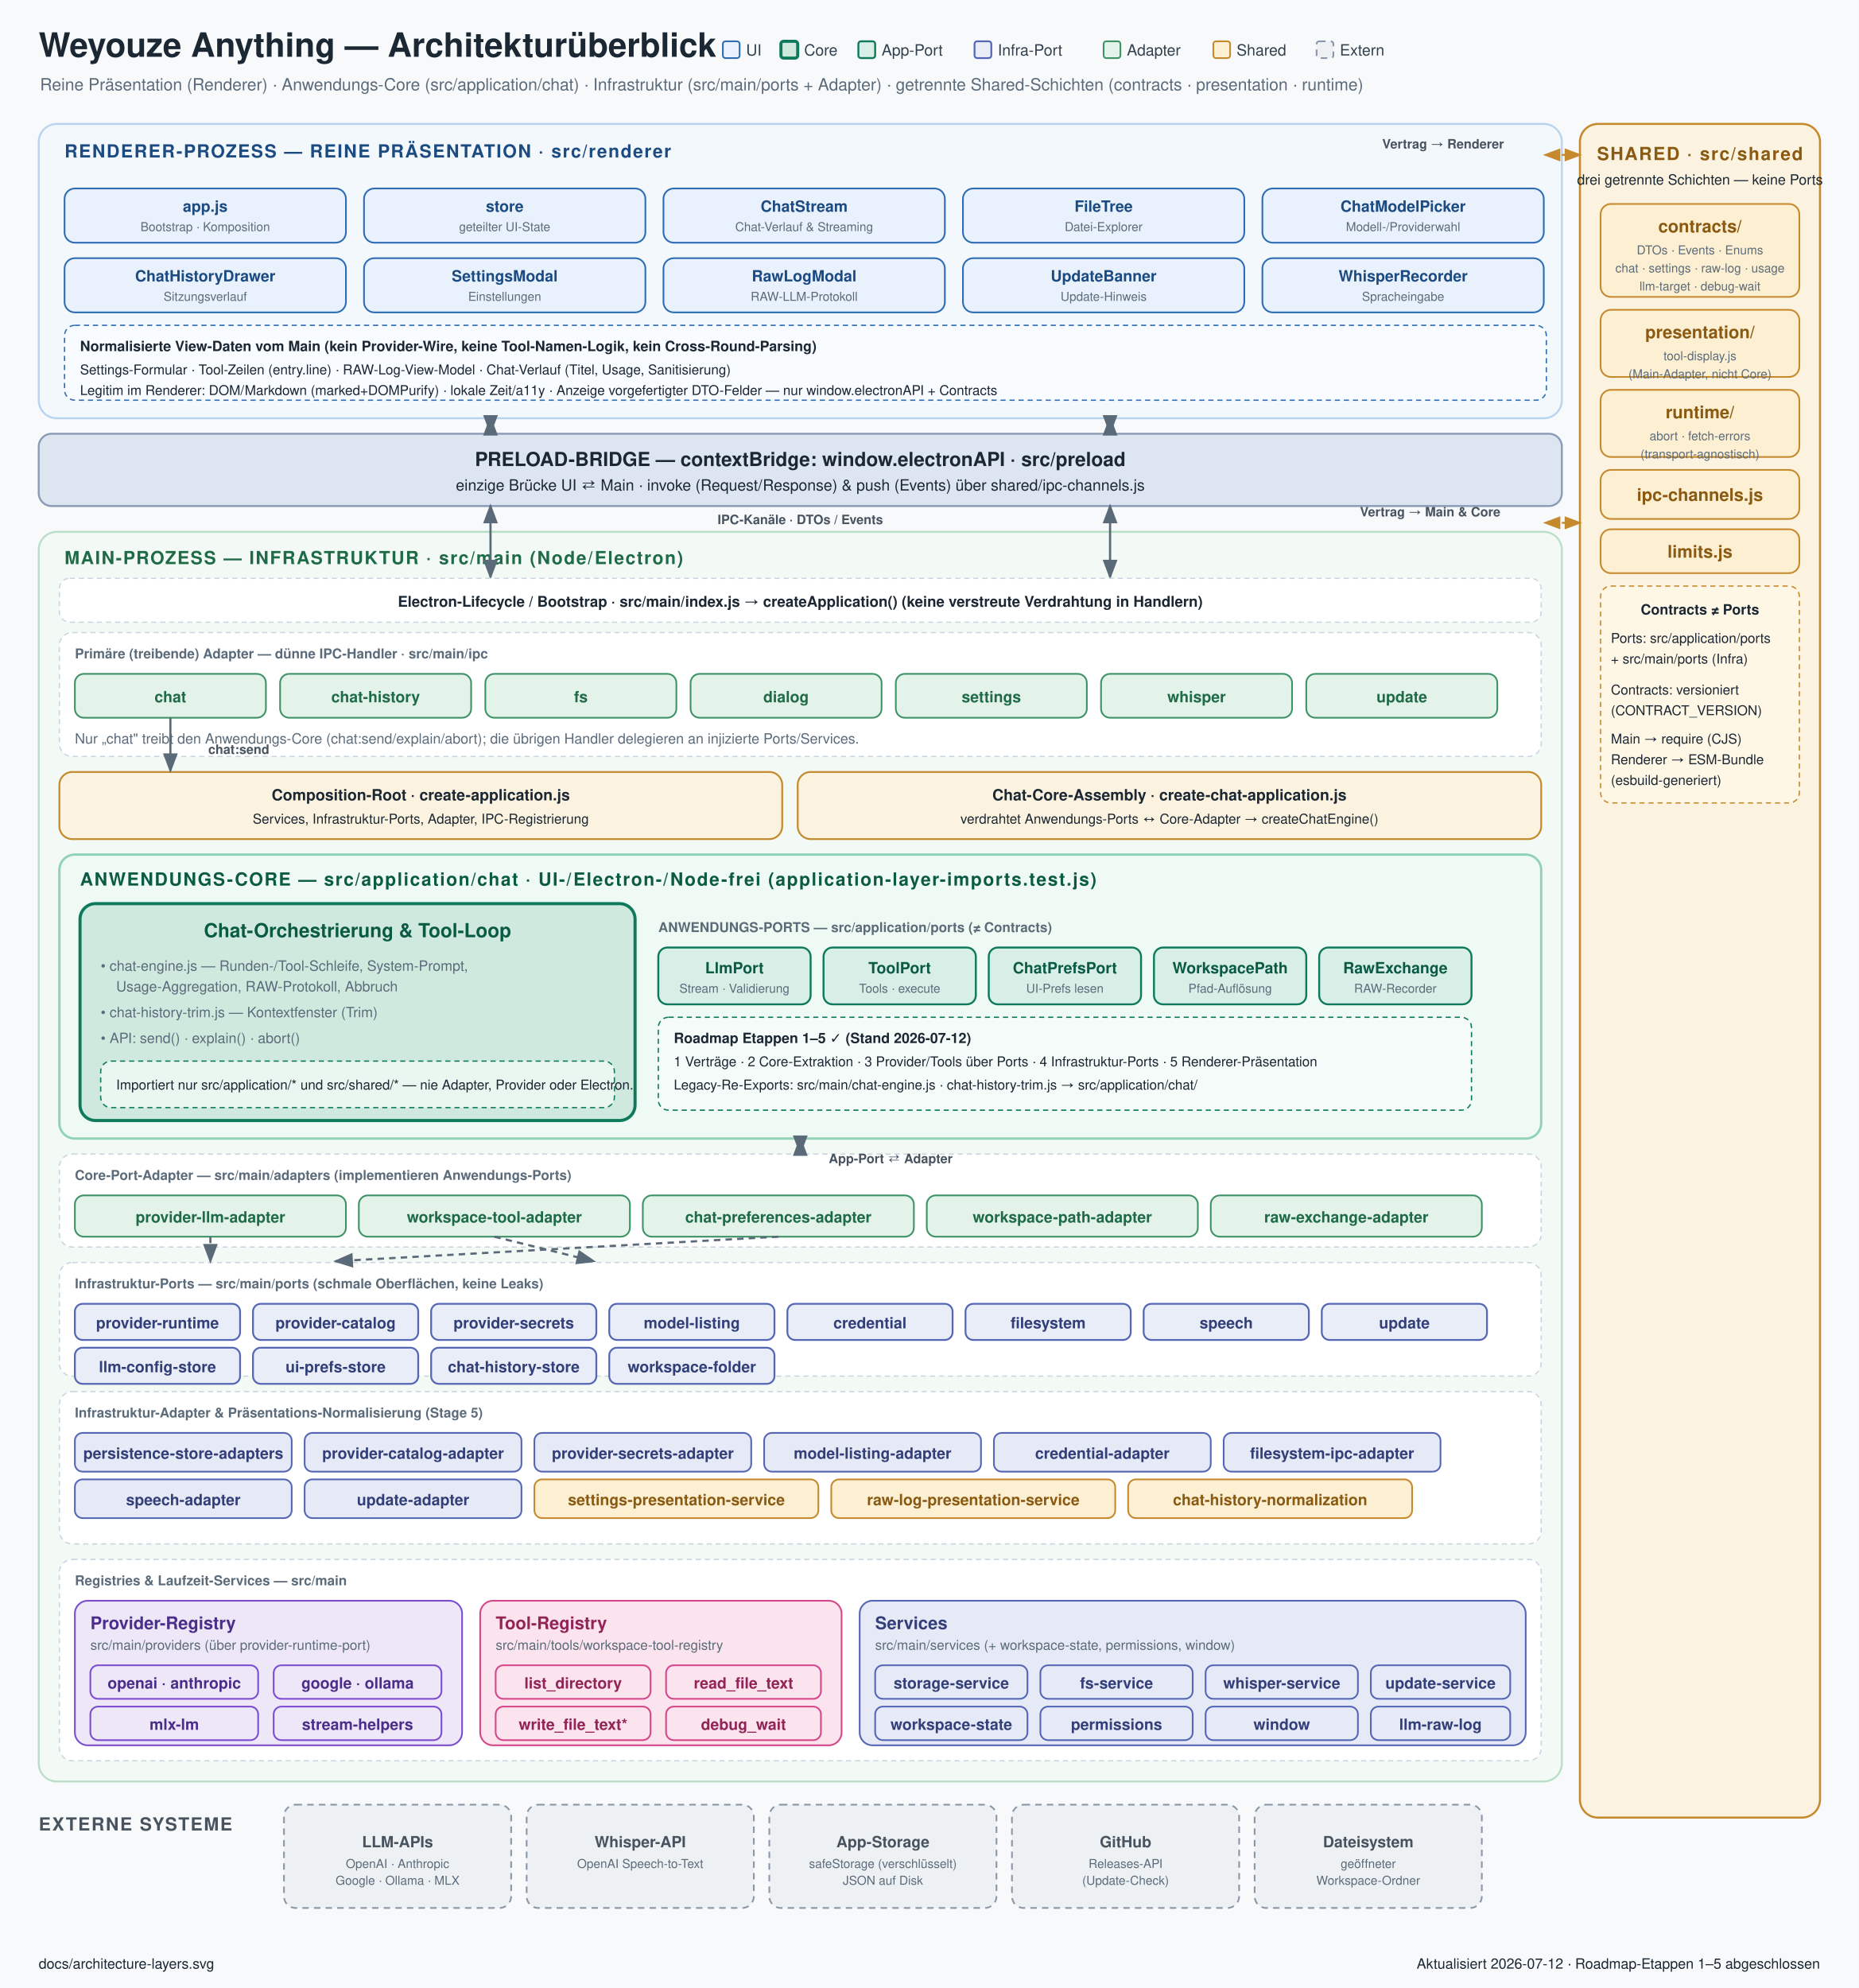
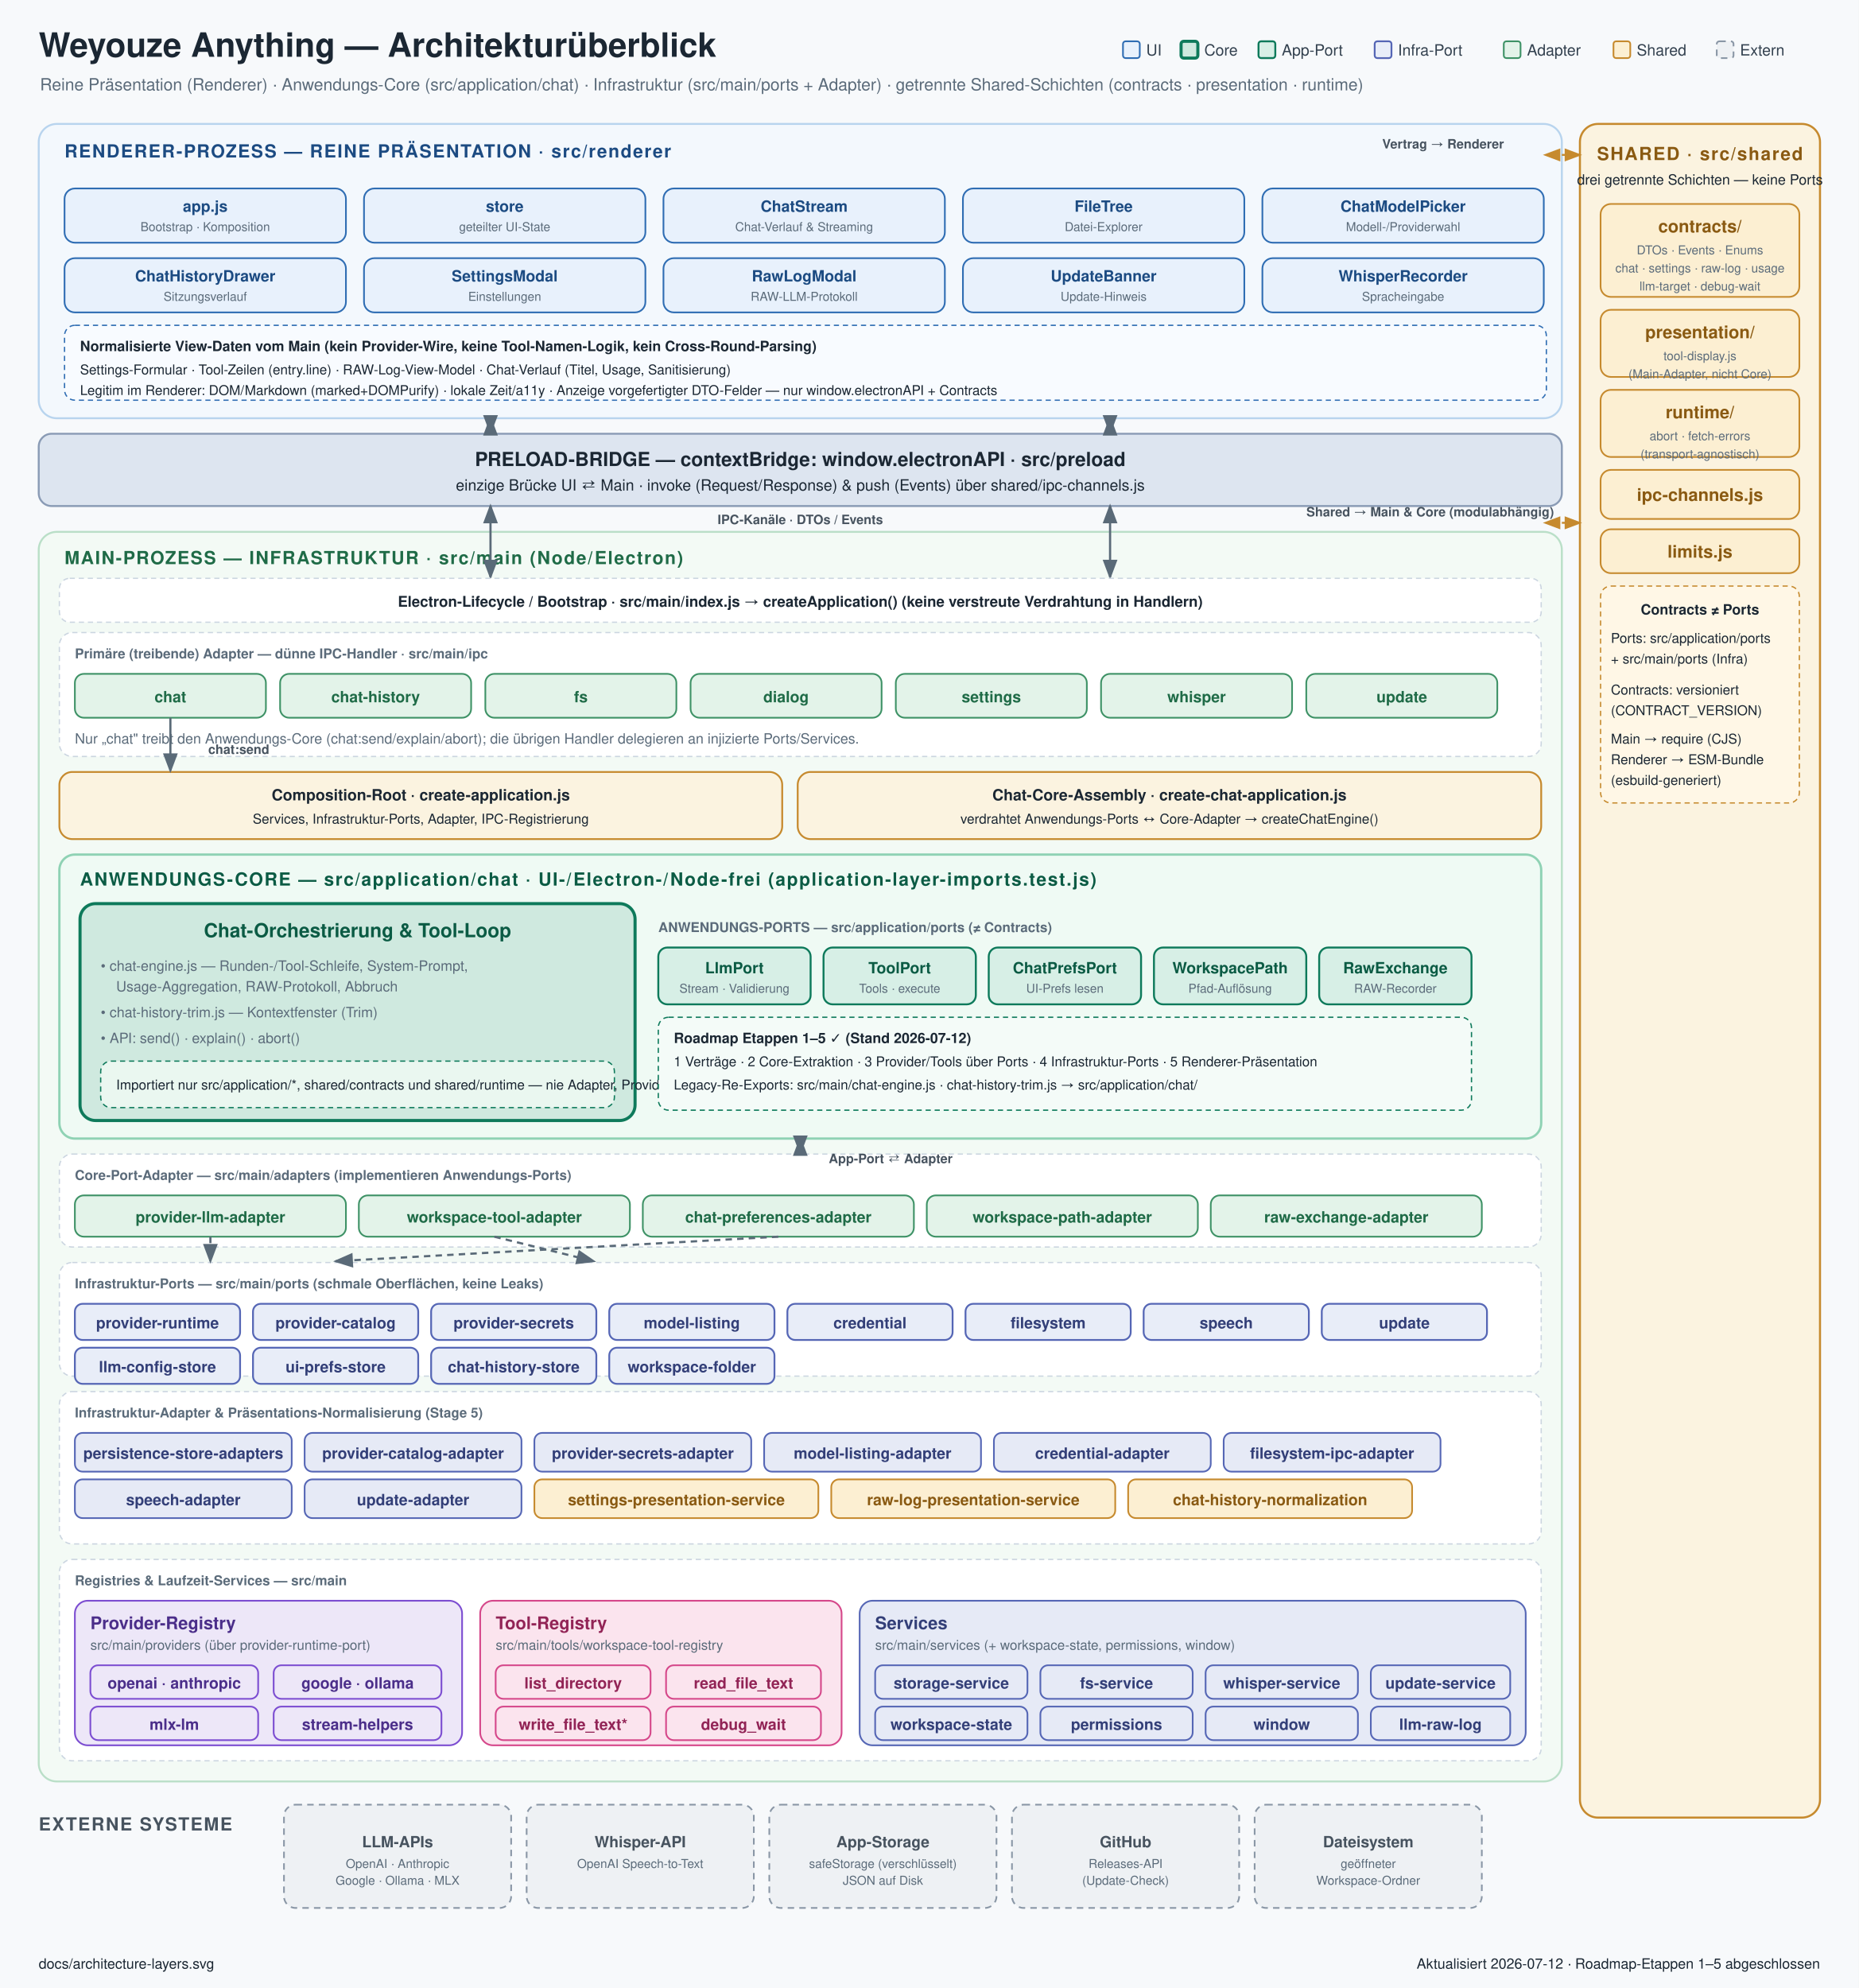
<svg xmlns="http://www.w3.org/2000/svg" viewBox="0 0 1440 1540" width="1440" height="1540" role="img" aria-labelledby="title desc" font-family="'Segoe UI', Helvetica, Arial, sans-serif">
  <defs>
    <marker id="ah" viewBox="0 0 8 6" markerWidth="9" markerHeight="7" refX="7" refY="3" orient="auto-start-reverse">
      <path d="M0,0 L8,3 L0,6 Z" fill="#5a6a78" />
    </marker>
    <marker id="ahc" viewBox="0 0 8 6" markerWidth="9" markerHeight="7" refX="7" refY="3" orient="auto-start-reverse">
      <path d="M0,0 L8,3 L0,6 Z" fill="#c68a2e" />
    </marker>
    <style>
      text{fill:#1b2733}
      .t-title{font-size:26px;font-weight:700}
      .t-sub{font-size:13px;fill:#5b6b7a}
      .zlabel{font-size:14px;font-weight:700;letter-spacing:1px}
      .btitle{font-size:13.5px;font-weight:700}
      .bsub{font-size:10.5px;fill:#5b6b7a}
      .chip{font-size:12px;font-weight:600;text-anchor:middle}
      .chipsub{font-size:9.5px;fill:#5b6b7a;text-anchor:middle}
      .note{font-size:11px;fill:#5b6b7a}
      .arrlbl{font-size:10px;fill:#47535f;font-weight:600;text-anchor:middle}
      .legend{font-size:12px;fill:#33414f}
      .tt-ui{fill:#1c4b82}.tt-hand{fill:#1f6b47}.tt-prov{fill:#4b2e8a}
      .tt-tool{fill:#922456}.tt-svc{fill:#333f78}.tt-ext{fill:#47535f}
      .tt-core{fill:#0b5b44}.tt-contract{fill:#8a5a12}
      rect.ui{fill:#e8f1fc;stroke:#2f6db3;stroke-width:1.3}
      rect.hand{fill:#e3f3e9;stroke:#3e9266;stroke-width:1.3}
      rect.prov{fill:#ede7f8;stroke:#7c4dd1;stroke-width:1.3}
      rect.tool{fill:#fbe4ee;stroke:#d5478a;stroke-width:1.3}
      rect.svc{fill:#e6eaf6;stroke:#5566b5;stroke-width:1.3}
      rect.ext{fill:#eef1f4;stroke:#8a97a6;stroke-width:1.3;stroke-dasharray:5 4}
      rect.core{fill:#cfe9df;stroke:#0e7a5b;stroke-width:2.4}
      rect.port{fill:#d7efe6;stroke:#0e7a5b;stroke-width:1.5}
      rect.iport{fill:#e8edf8;stroke:#5566b5;stroke-width:1.4}
      rect.contract{fill:#fcefd2;stroke:#c68a2e;stroke-width:1.3}
      rect.zone-ui{fill:#f3f8fd;stroke:#b8d4ee;stroke-width:1.5}
      rect.zone-core{fill:#effaf4;stroke:#8fd2b4;stroke-width:1.8}
      rect.zone-main{fill:#f3faf5;stroke:#badfc8;stroke-width:1.5}
      rect.subbox{fill:#ffffff;stroke:#cbd5e0;stroke-width:1;stroke-dasharray:4 3}
      rect.preload{fill:#dde5f0;stroke:#8a9bb5;stroke-width:1.5}
      rect.comp{fill:#fbf3e0;stroke:#c68a2e;stroke-width:1.4}
      rect.spine{fill:#fbf3e0;stroke:#c68a2e;stroke-width:1.6}
      .flow{stroke:#5a6a78;stroke-width:1.7;fill:none}
      .cflow{stroke:#c68a2e;stroke-width:1.5;fill:none;stroke-dasharray:5 4}
    </style>
  </defs>
  <rect x="0" y="0" width="1440" height="1540" fill="#f7f9fb" />
  <text class="t-title" x="30" y="44">Weyouze Anything — Architekturüberblick</text>
  <text class="t-sub" x="31" y="70">Reine Präsentation (Renderer) · Anwendungs-Core (src/application/chat) · Infrastruktur (src/main/ports + Adapter) · getrennte Shared-Schichten (contracts · presentation · runtime)</text>
  <g>
-     <rect class="ui" x="560" y="32" width="13" height="13" rx="2" />
-     <text class="legend" x="578" y="43">UI</text>
-     <rect class="core" x="605" y="32" width="13" height="13" rx="2" />
-     <text class="legend" x="623" y="43">Core</text>
-     <rect class="port" x="665" y="32" width="13" height="13" rx="2" />
-     <text class="legend" x="683" y="43">App-Port</text>
-     <rect class="iport" x="755" y="32" width="13" height="13" rx="2" />
-     <text class="legend" x="773" y="43">Infra-Port</text>
-     <rect class="hand" x="855" y="32" width="13" height="13" rx="2" />
-     <text class="legend" x="873" y="43">Adapter</text>
-     <rect class="contract" x="940" y="32" width="13" height="13" rx="2" />
-     <text class="legend" x="958" y="43">Shared</text>
-     <rect class="ext" x="1020" y="32" width="13" height="13" rx="2" />
-     <text class="legend" x="1038" y="43">Extern</text>
+     <rect class="ui" x="870" y="32" width="13" height="13" rx="2" />
+     <text class="legend" x="888" y="43">UI</text>
+     <rect class="core" x="915" y="32" width="13" height="13" rx="2" />
+     <text class="legend" x="933" y="43">Core</text>
+     <rect class="port" x="975" y="32" width="13" height="13" rx="2" />
+     <text class="legend" x="993" y="43">App-Port</text>
+     <rect class="iport" x="1065" y="32" width="13" height="13" rx="2" />
+     <text class="legend" x="1083" y="43">Infra-Port</text>
+     <rect class="hand" x="1165" y="32" width="13" height="13" rx="2" />
+     <text class="legend" x="1183" y="43">Adapter</text>
+     <rect class="contract" x="1250" y="32" width="13" height="13" rx="2" />
+     <text class="legend" x="1268" y="43">Shared</text>
+     <rect class="ext" x="1330" y="32" width="13" height="13" rx="2" />
+     <text class="legend" x="1348" y="43">Extern</text>
  </g>
  <rect class="zone-ui" x="30" y="96" width="1180" height="228" rx="14" />
  <text class="zlabel tt-ui" x="50" y="122">RENDERER-PROZESS — REINE PRÄSENTATION · src/renderer</text>
  <g>
    <rect class="ui" x="50" y="146" width="218" height="42" rx="8" />
    <text class="chip tt-ui" x="159" y="164">app.js</text>
    <text class="chipsub" x="159" y="179">Bootstrap · Komposition</text>
    <rect class="ui" x="282" y="146" width="218" height="42" rx="8" />
    <text class="chip tt-ui" x="391" y="164">store</text>
    <text class="chipsub" x="391" y="179">geteilter UI-State</text>
    <rect class="ui" x="514" y="146" width="218" height="42" rx="8" />
    <text class="chip tt-ui" x="623" y="164">ChatStream</text>
    <text class="chipsub" x="623" y="179">Chat-Verlauf &amp; Streaming</text>
    <rect class="ui" x="746" y="146" width="218" height="42" rx="8" />
    <text class="chip tt-ui" x="855" y="164">FileTree</text>
    <text class="chipsub" x="855" y="179">Datei-Explorer</text>
    <rect class="ui" x="978" y="146" width="218" height="42" rx="8" />
    <text class="chip tt-ui" x="1087" y="164">ChatModelPicker</text>
    <text class="chipsub" x="1087" y="179">Modell-/Providerwahl</text>
  </g>
  <g>
    <rect class="ui" x="50" y="200" width="218" height="42" rx="8" />
    <text class="chip tt-ui" x="159" y="218">ChatHistoryDrawer</text>
    <text class="chipsub" x="159" y="233">Sitzungsverlauf</text>
    <rect class="ui" x="282" y="200" width="218" height="42" rx="8" />
    <text class="chip tt-ui" x="391" y="218">SettingsModal</text>
    <text class="chipsub" x="391" y="233">Einstellungen</text>
    <rect class="ui" x="514" y="200" width="218" height="42" rx="8" />
    <text class="chip tt-ui" x="623" y="218">RawLogModal</text>
    <text class="chipsub" x="623" y="233">RAW-LLM-Protokoll</text>
    <rect class="ui" x="746" y="200" width="218" height="42" rx="8" />
    <text class="chip tt-ui" x="855" y="218">UpdateBanner</text>
    <text class="chipsub" x="855" y="233">Update-Hinweis</text>
    <rect class="ui" x="978" y="200" width="218" height="42" rx="8" />
    <text class="chip tt-ui" x="1087" y="218">WhisperRecorder</text>
    <text class="chipsub" x="1087" y="233">Spracheingabe</text>
  </g>
  <rect x="50" y="252" width="1148" height="58" rx="8" fill="#f8fbff" stroke="#2f6db3" stroke-width="1" stroke-dasharray="4 3" />
  <text x="62" y="272" font-size="11" font-weight="700" fill="#1c4b82">Normalisierte View-Daten vom Main (kein Provider-Wire, keine Tool-Namen-Logik, kein Cross-Round-Parsing)</text>
  <text x="62" y="290" font-size="10.5" fill="#475569">Settings-Formular · Tool-Zeilen (entry.line) · RAW-Log-View-Model · Chat-Verlauf (Titel, Usage, Sanitisierung)</text>
  <text x="62" y="306" font-size="10.5" fill="#475569">Legitim im Renderer: DOM/Markdown (marked+DOMPurify) · lokale Zeit/a11y · Anzeige vorgefertigter DTO-Felder — nur window.electronAPI + Contracts</text>
  <rect class="preload" x="30" y="336" width="1180" height="56" rx="10" />
  <text x="620" y="361" text-anchor="middle" font-size="15" font-weight="700" fill="#1e2b3d">PRELOAD-BRIDGE — contextBridge: window.electronAPI · src/preload</text>
  <text x="620" y="380" text-anchor="middle" font-size="12" fill="#475569">einzige Brücke UI ⇄ Main · invoke (Request/Response) &amp; push (Events) über shared/ipc-channels.js</text>
  <line class="flow" x1="380" y1="324" x2="380" y2="335" marker-end="url(#ah)" marker-start="url(#ah)" />
  <line class="flow" x1="860" y1="324" x2="860" y2="335" marker-end="url(#ah)" marker-start="url(#ah)" />
  <rect class="zone-main" x="30" y="412" width="1180" height="968" rx="14" />
  <text class="zlabel tt-hand" x="50" y="437">MAIN-PROZESS — INFRASTRUKTUR · src/main (Node/Electron)</text>
  <line class="flow" x1="380" y1="392" x2="380" y2="447" marker-end="url(#ah)" marker-start="url(#ah)" />
  <line class="flow" x1="860" y1="392" x2="860" y2="447" marker-end="url(#ah)" marker-start="url(#ah)" />
  <text class="arrlbl" x="620" y="406">IPC-Kanäle · DTOs / Events</text>
  <rect class="subbox" x="46" y="448" width="1148" height="34" rx="8" />
  <text x="620" y="470" text-anchor="middle" font-size="11.5" font-weight="700" fill="#47535f">Electron-Lifecycle / Bootstrap · src/main/index.js → createApplication() (keine verstreute Verdrahtung in Handlern)</text>
  <rect class="subbox" x="46" y="490" width="1148" height="96" rx="10" />
  <text class="bsub" x="58" y="510" font-weight="700" fill="#1f6b47">Primäre (treibende) Adapter — dünne IPC-Handler · src/main/ipc</text>
  <g>
    <rect class="hand" x="58" y="522" width="148" height="34" rx="7" />
    <text class="chip tt-hand" x="132" y="544">chat</text>
    <rect class="hand" x="217" y="522" width="148" height="34" rx="7" />
    <text class="chip tt-hand" x="291" y="544">chat-history</text>
    <rect class="hand" x="376" y="522" width="148" height="34" rx="7" />
    <text class="chip tt-hand" x="450" y="544">fs</text>
    <rect class="hand" x="535" y="522" width="148" height="34" rx="7" />
    <text class="chip tt-hand" x="609" y="544">dialog</text>
    <rect class="hand" x="694" y="522" width="148" height="34" rx="7" />
    <text class="chip tt-hand" x="768" y="544">settings</text>
    <rect class="hand" x="853" y="522" width="148" height="34" rx="7" />
    <text class="chip tt-hand" x="927" y="544">whisper</text>
    <rect class="hand" x="1012" y="522" width="148" height="34" rx="7" />
    <text class="chip tt-hand" x="1086" y="544">update</text>
  </g>
  <text class="note" x="58" y="576">Nur „chat" treibt den Anwendungs-Core (chat:send/explain/abort); die übrigen Handler delegieren an injizierte Ports/Services.</text>
  <rect class="comp" x="46" y="598" width="560" height="52" rx="10" />
  <text x="326" y="620" text-anchor="middle" font-size="12" font-weight="700" fill="#8a5a12">Composition-Root · create-application.js</text>
  <text x="326" y="638" text-anchor="middle" font-size="10.5" fill="#8a5a12">Services, Infrastruktur-Ports, Adapter, IPC-Registrierung</text>
  <rect class="comp" x="618" y="598" width="576" height="52" rx="10" />
  <text x="906" y="620" text-anchor="middle" font-size="12" font-weight="700" fill="#8a5a12">Chat-Core-Assembly · create-chat-application.js</text>
  <text x="906" y="638" text-anchor="middle" font-size="10.5" fill="#8a5a12">verdrahtet Anwendungs-Ports ↔ Core-Adapter → createChatEngine()</text>
  <line class="flow" x1="132" y1="556" x2="132" y2="597" marker-end="url(#ah)" />
  <text class="arrlbl" x="185" y="584">chat:send</text>
  <rect class="zone-core" x="46" y="662" width="1148" height="220" rx="12" />
  <text class="zlabel tt-core" x="62" y="686">ANWENDUNGS-CORE — src/application/chat · UI-/Electron-/Node-frei (application-layer-imports.test.js)</text>
  <rect class="core" x="62" y="700" width="430" height="168" rx="12" />
  <text x="277" y="726" text-anchor="middle" font-size="15" font-weight="700" class="tt-core">Chat-Orchestrierung &amp; Tool-Loop</text>
  <text class="note" x="78" y="752" fill="#204b3d">• chat-engine.js — Runden-/Tool-Schleife, System-Prompt,</text>
  <text class="note" x="90" y="768" fill="#204b3d">Usage-Aggregation, RAW-Protokoll, Abbruch</text>
  <text class="note" x="78" y="788" fill="#204b3d">• chat-history-trim.js — Kontextfenster (Trim)</text>
  <text class="note" x="78" y="808" fill="#204b3d">• API: send() · explain() · abort()</text>
  <rect x="78" y="822" width="398" height="36" rx="8" fill="#eaf7f0" stroke="#0e7a5b" stroke-width="1" stroke-dasharray="4 3" />
-   <text x="90" y="844" font-size="10.5" fill="#356b58">Importiert nur src/application/* und src/shared/* — nie Adapter, Provider oder Electron.</text>
+   <text x="90" y="844" font-size="10.5" fill="#356b58">Importiert nur src/application/*, shared/contracts und shared/runtime — nie Adapter, Provider oder Electron.</text>
  <text class="bsub" x="510" y="722" font-weight="700" fill="#0b5b44">ANWENDUNGS-PORTS — src/application/ports (≠ Contracts)</text>
  <g>
    <rect class="port" x="510" y="734" width="118" height="44" rx="7" />
    <text class="chip tt-core" x="569" y="754">LlmPort</text>
    <text class="chipsub" x="569" y="769">Stream · Validierung</text>
    <rect class="port" x="638" y="734" width="118" height="44" rx="7" />
    <text class="chip tt-core" x="697" y="754">ToolPort</text>
    <text class="chipsub" x="697" y="769">Tools · execute</text>
    <rect class="port" x="766" y="734" width="118" height="44" rx="7" />
    <text class="chip tt-core" x="825" y="754">ChatPrefsPort</text>
    <text class="chipsub" x="825" y="769">UI-Prefs lesen</text>
    <rect class="port" x="894" y="734" width="118" height="44" rx="7" />
    <text class="chip tt-core" x="953" y="754">WorkspacePath</text>
    <text class="chipsub" x="953" y="769">Pfad-Auflösung</text>
    <rect class="port" x="1022" y="734" width="118" height="44" rx="7" />
    <text class="chip tt-core" x="1081" y="754">RawExchange</text>
    <text class="chipsub" x="1081" y="769">RAW-Recorder</text>
  </g>
  <rect x="510" y="788" width="630" height="72" rx="8" fill="#f4fbf8" stroke="#0e7a5b" stroke-width="1" stroke-dasharray="4 3" />
  <text x="522" y="808" font-size="11" font-weight="700" fill="#0b5b44">Roadmap Etappen 1–5 ✓ (Stand 2026-07-12)</text>
  <text x="522" y="826" font-size="10.5" fill="#356b58">1 Verträge · 2 Core-Extraktion · 3 Provider/Tools über Ports · 4 Infrastruktur-Ports · 5 Renderer-Präsentation</text>
  <text x="522" y="844" font-size="10.5" fill="#356b58">Legacy-Re-Exports: src/main/chat-engine.js · chat-history-trim.js → src/application/chat/</text>
  <rect class="subbox" x="46" y="894" width="1148" height="72" rx="10" />
  <text class="bsub" x="58" y="914" font-weight="700" fill="#1f6b47">Core-Port-Adapter — src/main/adapters (implementieren Anwendungs-Ports)</text>
  <g>
    <rect class="hand" x="58" y="926" width="210" height="32" rx="7" />
    <text class="chip tt-hand" x="163" y="947">provider-llm-adapter</text>
    <rect class="hand" x="278" y="926" width="210" height="32" rx="7" />
    <text class="chip tt-hand" x="383" y="947">workspace-tool-adapter</text>
    <rect class="hand" x="498" y="926" width="210" height="32" rx="7" />
    <text class="chip tt-hand" x="603" y="947">chat-preferences-adapter</text>
    <rect class="hand" x="718" y="926" width="210" height="32" rx="7" />
    <text class="chip tt-hand" x="823" y="947">workspace-path-adapter</text>
    <rect class="hand" x="938" y="926" width="210" height="32" rx="7" />
    <text class="chip tt-hand" x="1043" y="947">raw-exchange-adapter</text>
  </g>
  <line class="flow" x1="620" y1="882" x2="620" y2="893" marker-end="url(#ah)" marker-start="url(#ah)" />
  <text class="arrlbl" x="690" y="901">App-Port ⇄ Adapter</text>
  <rect class="subbox" x="46" y="978" width="1148" height="88" rx="10" />
  <text class="bsub" x="58" y="998" font-weight="700" fill="#333f78">Infrastruktur-Ports — src/main/ports (schmale Oberflächen, keine Leaks)</text>
  <g>
    <rect class="iport" x="58" y="1010" width="128" height="28" rx="6" />
    <text class="chip tt-svc" x="122" y="1029">provider-runtime</text>
    <rect class="iport" x="196" y="1010" width="128" height="28" rx="6" />
    <text class="chip tt-svc" x="260" y="1029">provider-catalog</text>
    <rect class="iport" x="334" y="1010" width="128" height="28" rx="6" />
    <text class="chip tt-svc" x="398" y="1029">provider-secrets</text>
    <rect class="iport" x="472" y="1010" width="128" height="28" rx="6" />
    <text class="chip tt-svc" x="536" y="1029">model-listing</text>
    <rect class="iport" x="610" y="1010" width="128" height="28" rx="6" />
    <text class="chip tt-svc" x="674" y="1029">credential</text>
    <rect class="iport" x="748" y="1010" width="128" height="28" rx="6" />
    <text class="chip tt-svc" x="812" y="1029">filesystem</text>
    <rect class="iport" x="886" y="1010" width="128" height="28" rx="6" />
    <text class="chip tt-svc" x="950" y="1029">speech</text>
    <rect class="iport" x="1024" y="1010" width="128" height="28" rx="6" />
    <text class="chip tt-svc" x="1088" y="1029">update</text>
  </g>
  <g>
    <rect class="iport" x="58" y="1044" width="128" height="28" rx="6" />
    <text class="chip tt-svc" x="122" y="1063">llm-config-store</text>
    <rect class="iport" x="196" y="1044" width="128" height="28" rx="6" />
    <text class="chip tt-svc" x="260" y="1063">ui-prefs-store</text>
    <rect class="iport" x="334" y="1044" width="128" height="28" rx="6" />
    <text class="chip tt-svc" x="398" y="1063">chat-history-store</text>
    <rect class="iport" x="472" y="1044" width="128" height="28" rx="6" />
    <text class="chip tt-svc" x="536" y="1063">workspace-folder</text>
  </g>
  <rect class="subbox" x="46" y="1078" width="1148" height="118" rx="10" />
  <text class="bsub" x="58" y="1098" font-weight="700" fill="#333f78">Infrastruktur-Adapter &amp; Präsentations-Normalisierung (Stage 5)</text>
  <g>
    <rect class="svc" x="58" y="1110" width="168" height="30" rx="6" />
    <text class="chip tt-svc" x="142" y="1130">persistence-store-adapters</text>
    <rect class="svc" x="236" y="1110" width="168" height="30" rx="6" />
    <text class="chip tt-svc" x="320" y="1130">provider-catalog-adapter</text>
    <rect class="svc" x="414" y="1110" width="168" height="30" rx="6" />
    <text class="chip tt-svc" x="498" y="1130">provider-secrets-adapter</text>
    <rect class="svc" x="592" y="1110" width="168" height="30" rx="6" />
    <text class="chip tt-svc" x="676" y="1130">model-listing-adapter</text>
    <rect class="svc" x="770" y="1110" width="168" height="30" rx="6" />
    <text class="chip tt-svc" x="854" y="1130">credential-adapter</text>
    <rect class="svc" x="948" y="1110" width="168" height="30" rx="6" />
    <text class="chip tt-svc" x="1032" y="1130">filesystem-ipc-adapter</text>
  </g>
  <g>
    <rect class="svc" x="58" y="1146" width="168" height="30" rx="6" />
    <text class="chip tt-svc" x="142" y="1166">speech-adapter</text>
    <rect class="svc" x="236" y="1146" width="168" height="30" rx="6" />
    <text class="chip tt-svc" x="320" y="1166">update-adapter</text>
    <rect class="contract" x="414" y="1146" width="220" height="30" rx="6" />
    <text class="chip tt-contract" x="524" y="1166">settings-presentation-service</text>
    <rect class="contract" x="644" y="1146" width="220" height="30" rx="6" />
    <text class="chip tt-contract" x="754" y="1166">raw-log-presentation-service</text>
    <rect class="contract" x="874" y="1146" width="220" height="30" rx="6" />
    <text class="chip tt-contract" x="984" y="1166">chat-history-normalization</text>
  </g>
  <rect class="subbox" x="46" y="1208" width="1148" height="156" rx="10" />
  <text class="bsub" x="58" y="1228" font-weight="700" fill="#333f78">Registries &amp; Laufzeit-Services — src/main</text>
  <rect class="prov" x="58" y="1240" width="300" height="112" rx="10" fill="#f6f2fd" />
  <text class="btitle tt-prov" x="70" y="1262">Provider-Registry</text>
  <text class="bsub" x="70" y="1278">src/main/providers (über provider-runtime-port)</text>
  <g>
    <rect class="prov" x="70" y="1290" width="130" height="26" rx="6" />
    <text class="chip tt-prov" x="135" y="1308">openai · anthropic</text>
    <rect class="prov" x="212" y="1290" width="130" height="26" rx="6" />
    <text class="chip tt-prov" x="277" y="1308">google · ollama</text>
    <rect class="prov" x="70" y="1322" width="130" height="26" rx="6" />
    <text class="chip tt-prov" x="135" y="1340">mlx-lm</text>
    <rect class="prov" x="212" y="1322" width="130" height="26" rx="6" />
    <text class="chip tt-prov" x="277" y="1340">stream-helpers</text>
  </g>
  <rect class="tool" x="372" y="1240" width="280" height="112" rx="10" fill="#fdf1f6" />
  <text class="btitle tt-tool" x="384" y="1262">Tool-Registry</text>
  <text class="bsub" x="384" y="1278">src/main/tools/workspace-tool-registry</text>
  <g>
    <rect class="tool" x="384" y="1290" width="120" height="26" rx="6" />
    <text class="chip tt-tool" x="444" y="1308">list_directory</text>
    <rect class="tool" x="516" y="1290" width="120" height="26" rx="6" />
    <text class="chip tt-tool" x="576" y="1308">read_file_text</text>
    <rect class="tool" x="384" y="1322" width="120" height="26" rx="6" />
    <text class="chip tt-tool" x="444" y="1340">write_file_text*</text>
    <rect class="tool" x="516" y="1322" width="120" height="26" rx="6" />
    <text class="chip tt-tool" x="576" y="1340">debug_wait</text>
  </g>
  <rect class="svc" x="666" y="1240" width="516" height="112" rx="10" fill="#eef1f8" />
  <text class="btitle tt-svc" x="678" y="1262">Services</text>
  <text class="bsub" x="678" y="1278">src/main/services (+ workspace-state, permissions, window)</text>
  <g>
    <rect class="svc" x="678" y="1290" width="118" height="26" rx="6" />
    <text class="chip tt-svc" x="737" y="1308">storage-service</text>
    <rect class="svc" x="806" y="1290" width="118" height="26" rx="6" />
    <text class="chip tt-svc" x="865" y="1308">fs-service</text>
    <rect class="svc" x="934" y="1290" width="118" height="26" rx="6" />
    <text class="chip tt-svc" x="993" y="1308">whisper-service</text>
    <rect class="svc" x="1062" y="1290" width="108" height="26" rx="6" />
    <text class="chip tt-svc" x="1116" y="1308">update-service</text>
    <rect class="svc" x="678" y="1322" width="118" height="26" rx="6" />
    <text class="chip tt-svc" x="737" y="1340">workspace-state</text>
    <rect class="svc" x="806" y="1322" width="118" height="26" rx="6" />
    <text class="chip tt-svc" x="865" y="1340">permissions</text>
    <rect class="svc" x="934" y="1322" width="118" height="26" rx="6" />
    <text class="chip tt-svc" x="993" y="1340">window</text>
    <rect class="svc" x="1062" y="1322" width="108" height="26" rx="6" />
    <text class="chip tt-svc" x="1116" y="1340">llm-raw-log</text>
  </g>
  <line class="flow" x1="163" y1="958" x2="163" y2="977" marker-end="url(#ah)" stroke-dasharray="5 4" />
  <line class="flow" x1="383" y1="958" x2="460" y2="977" marker-end="url(#ah)" stroke-dasharray="5 4" />
  <line class="flow" x1="603" y1="958" x2="260" y2="977" marker-end="url(#ah)" stroke-dasharray="5 4" />
  <text class="zlabel tt-ext" x="30" y="1418">EXTERNE SYSTEME</text>
  <g>
    <rect class="ext" x="220" y="1398" width="176" height="80" rx="9" />
    <text class="chip tt-ext" x="308" y="1431">LLM-APIs</text>
    <text class="chipsub" x="308" y="1447">OpenAI · Anthropic</text>
    <text class="chipsub" x="308" y="1460">Google · Ollama · MLX</text>
    <rect class="ext" x="408" y="1398" width="176" height="80" rx="9" />
    <text class="chip tt-ext" x="496" y="1431">Whisper-API</text>
    <text class="chipsub" x="496" y="1447">OpenAI Speech-to-Text</text>
    <rect class="ext" x="596" y="1398" width="176" height="80" rx="9" />
    <text class="chip tt-ext" x="684" y="1431">App-Storage</text>
    <text class="chipsub" x="684" y="1447">safeStorage (verschlüsselt)</text>
    <text class="chipsub" x="684" y="1460">JSON auf Disk</text>
    <rect class="ext" x="784" y="1398" width="176" height="80" rx="9" />
    <text class="chip tt-ext" x="872" y="1431">GitHub</text>
    <text class="chipsub" x="872" y="1447">Releases-API</text>
    <text class="chipsub" x="872" y="1460">(Update-Check)</text>
    <rect class="ext" x="972" y="1398" width="176" height="80" rx="9" />
    <text class="chip tt-ext" x="1060" y="1431">Dateisystem</text>
    <text class="chipsub" x="1060" y="1447">geöffneter</text>
    <text class="chipsub" x="1060" y="1460">Workspace-Ordner</text>
  </g>
  <rect class="spine" x="1224" y="96" width="186" height="1312" rx="14" />
  <text x="1317" y="124" text-anchor="middle" class="zlabel tt-contract">SHARED · src/shared</text>
  <text x="1317" y="143" text-anchor="middle" font-size="11" fill="#8a5a12">drei getrennte Schichten — keine Ports</text>
  <rect class="contract" x="1240" y="158" width="154" height="72" rx="8" />
  <text class="btitle tt-contract" x="1317" y="180" text-anchor="middle">contracts/</text>
  <text class="chipsub" x="1317" y="197" fill="#8a5a12">DTOs · Events · Enums</text>
  <text class="chipsub" x="1317" y="211" fill="#8a5a12">chat · settings · raw-log · usage</text>
  <text class="chipsub" x="1317" y="225" fill="#8a5a12">llm-target · debug-wait</text>
  <rect class="contract" x="1240" y="240" width="154" height="52" rx="8" fill="#fdf6e3" />
  <text class="btitle tt-contract" x="1317" y="262" text-anchor="middle">presentation/</text>
  <text class="chipsub" x="1317" y="279" fill="#8a5a12">tool-display.js</text>
  <text class="chipsub" x="1317" y="293" fill="#8a5a12">(Main-Adapter, nicht Core)</text>
  <rect class="contract" x="1240" y="302" width="154" height="52" rx="8" fill="#eef2ff" />
  <text class="btitle tt-contract" x="1317" y="324" text-anchor="middle">runtime/</text>
  <text class="chipsub" x="1317" y="341" fill="#8a5a12">abort · fetch-errors</text>
  <text class="chipsub" x="1317" y="355" fill="#8a5a12">(transport-agnostisch)</text>
  <rect class="contract" x="1240" y="364" width="154" height="38" rx="8" />
  <text class="btitle tt-contract" x="1317" y="388" text-anchor="middle">ipc-channels.js</text>
  <rect class="contract" x="1240" y="410" width="154" height="34" rx="8" />
  <text class="btitle tt-contract" x="1317" y="432" text-anchor="middle">limits.js</text>
  <rect x="1240" y="454" width="154" height="168" rx="8" fill="#fff7e6" stroke="#c68a2e" stroke-width="1" stroke-dasharray="4 3" />
  <text x="1317" y="476" text-anchor="middle" font-size="11" font-weight="700" fill="#8a5a12">Contracts ≠ Ports</text>
  <text x="1248" y="498" font-size="10.5" fill="#8a5a12">Ports: src/application/ports</text>
  <text x="1248" y="514" font-size="10.5" fill="#8a5a12">+ src/main/ports (Infra)</text>
  <text x="1248" y="538" font-size="10.5" fill="#8a5a12">Contracts: versioniert</text>
  <text x="1248" y="554" font-size="10.5" fill="#8a5a12">(CONTRACT_VERSION)</text>
  <text x="1248" y="576" font-size="10.5" fill="#8a5a12">Main → require (CJS)</text>
  <text x="1248" y="592" font-size="10.5" fill="#8a5a12">Renderer → ESM-Bundle</text>
  <text x="1248" y="608" font-size="10.5" fill="#8a5a12">(esbuild-generiert)</text>
  <line class="cflow" x1="1224" y1="120" x2="1197" y2="120" marker-end="url(#ahc)" marker-start="url(#ahc)" />
  <text class="arrlbl" x="1118" y="115" fill="#8a5a12">Vertrag → Renderer</text>
  <line class="cflow" x1="1224" y1="405" x2="1197" y2="405" marker-end="url(#ahc)" marker-start="url(#ahc)" />
-   <text class="arrlbl" x="1108" y="400" fill="#8a5a12">Vertrag → Main &amp; Core</text>
+   <text class="arrlbl" x="1108" y="400" fill="#8a5a12">Shared → Main &amp; Core (modulabhängig)</text>
  <text x="30" y="1525" font-size="11" fill="#8a97a6">docs/architecture-layers.svg</text>
  <text x="1410" y="1525" text-anchor="end" font-size="11" fill="#8a97a6">Aktualisiert 2026-07-12 · Roadmap-Etappen 1–5 abgeschlossen</text>
</svg>
